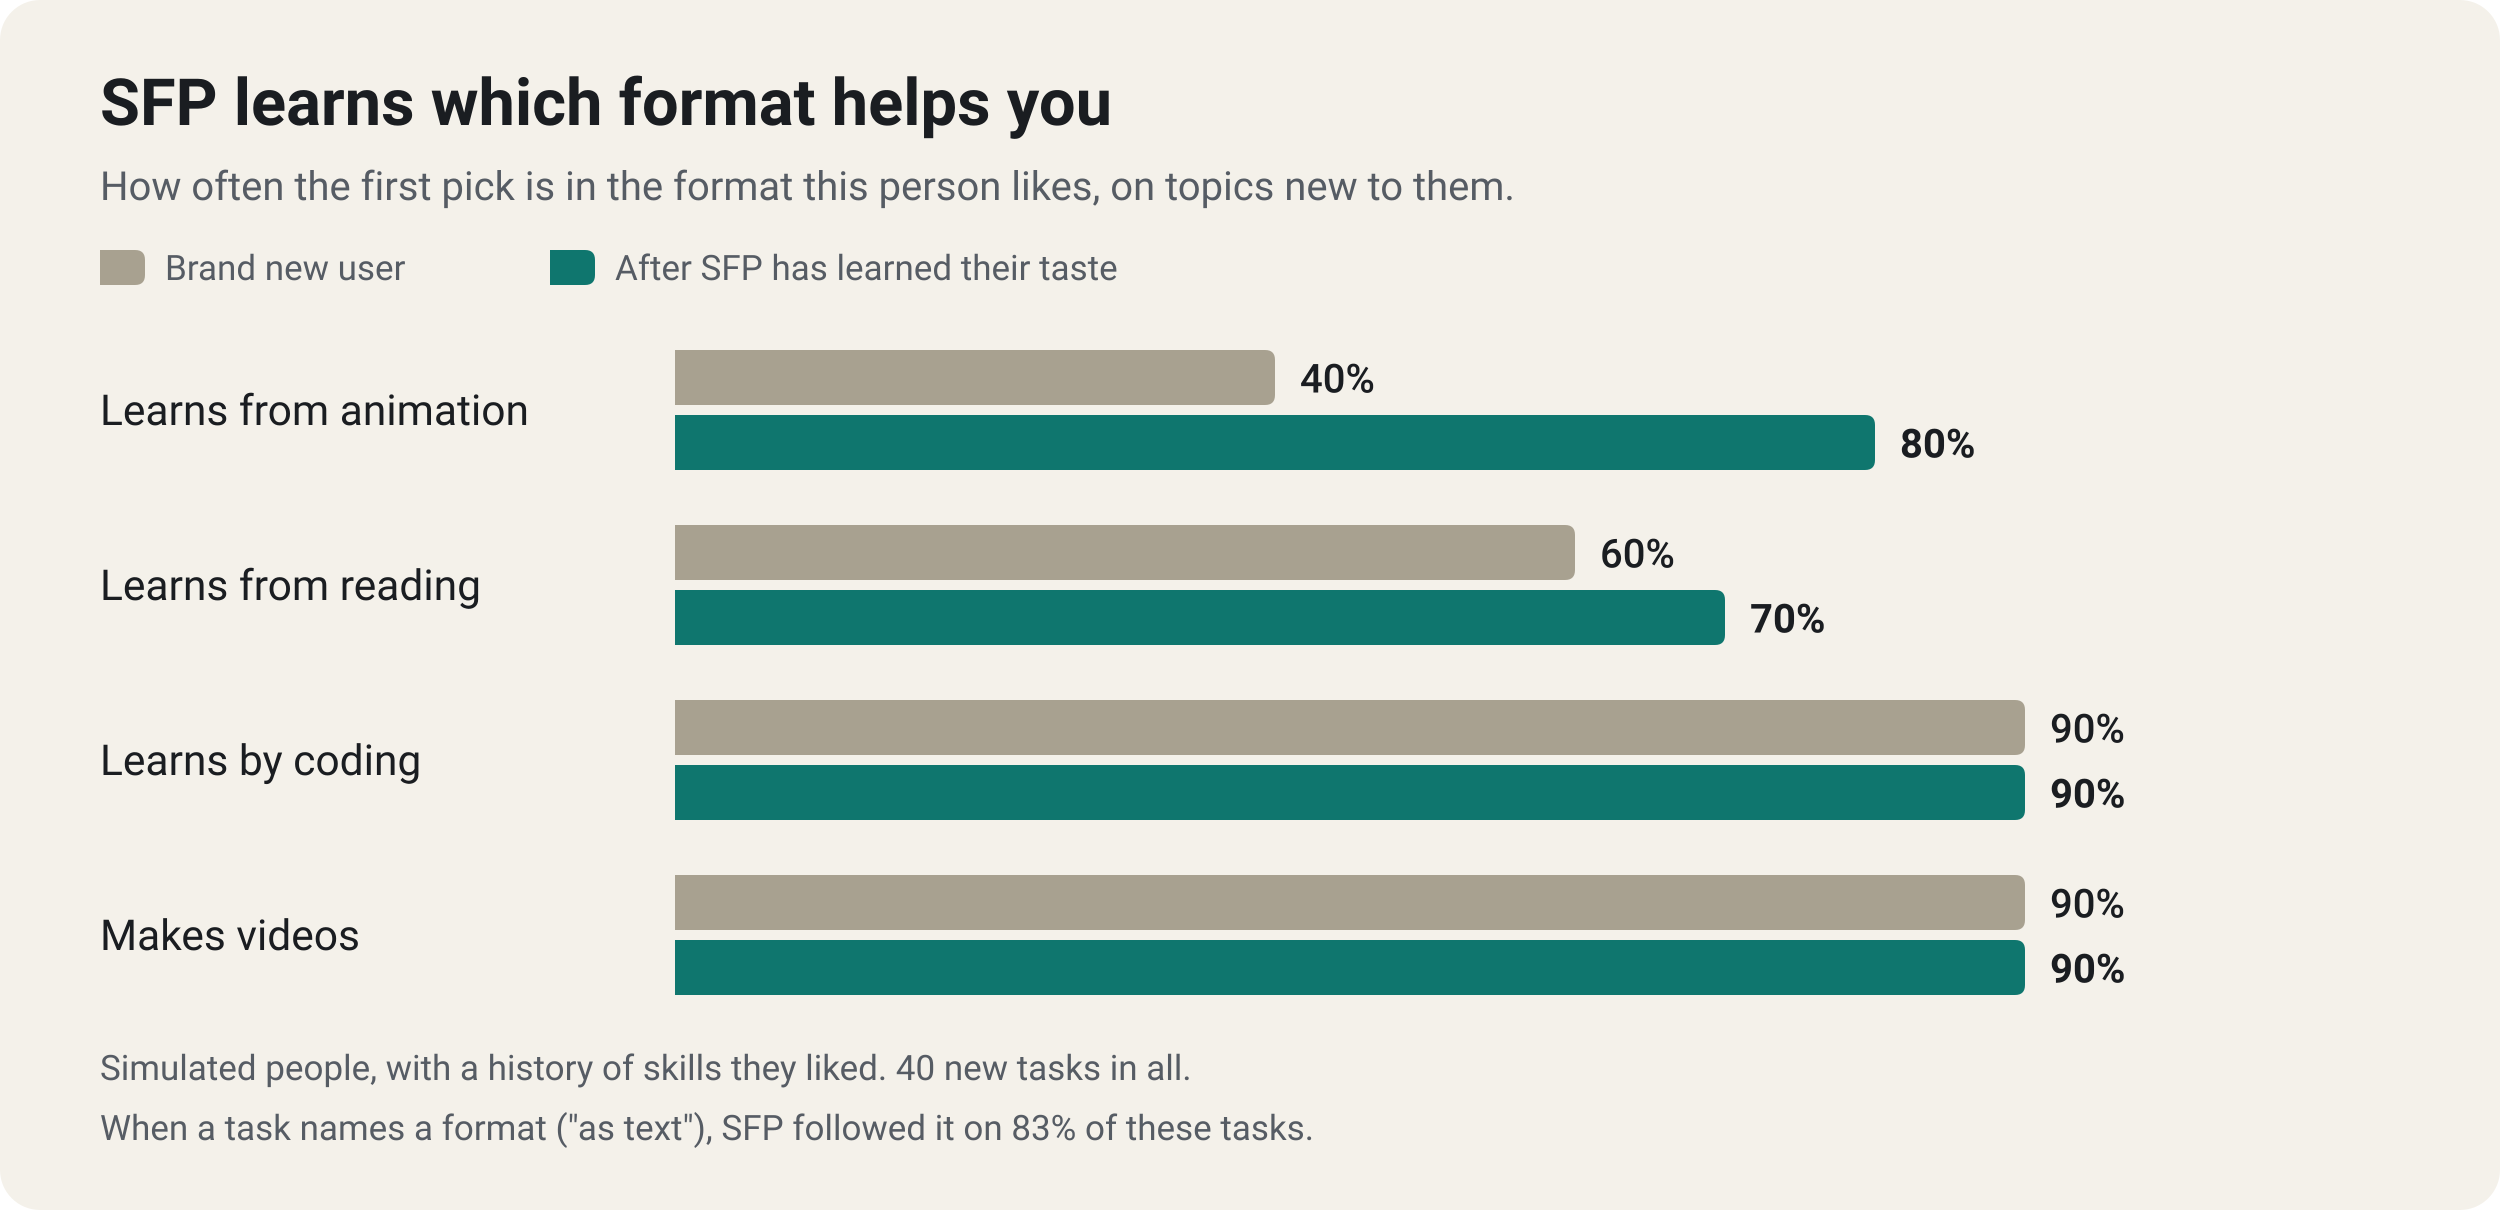
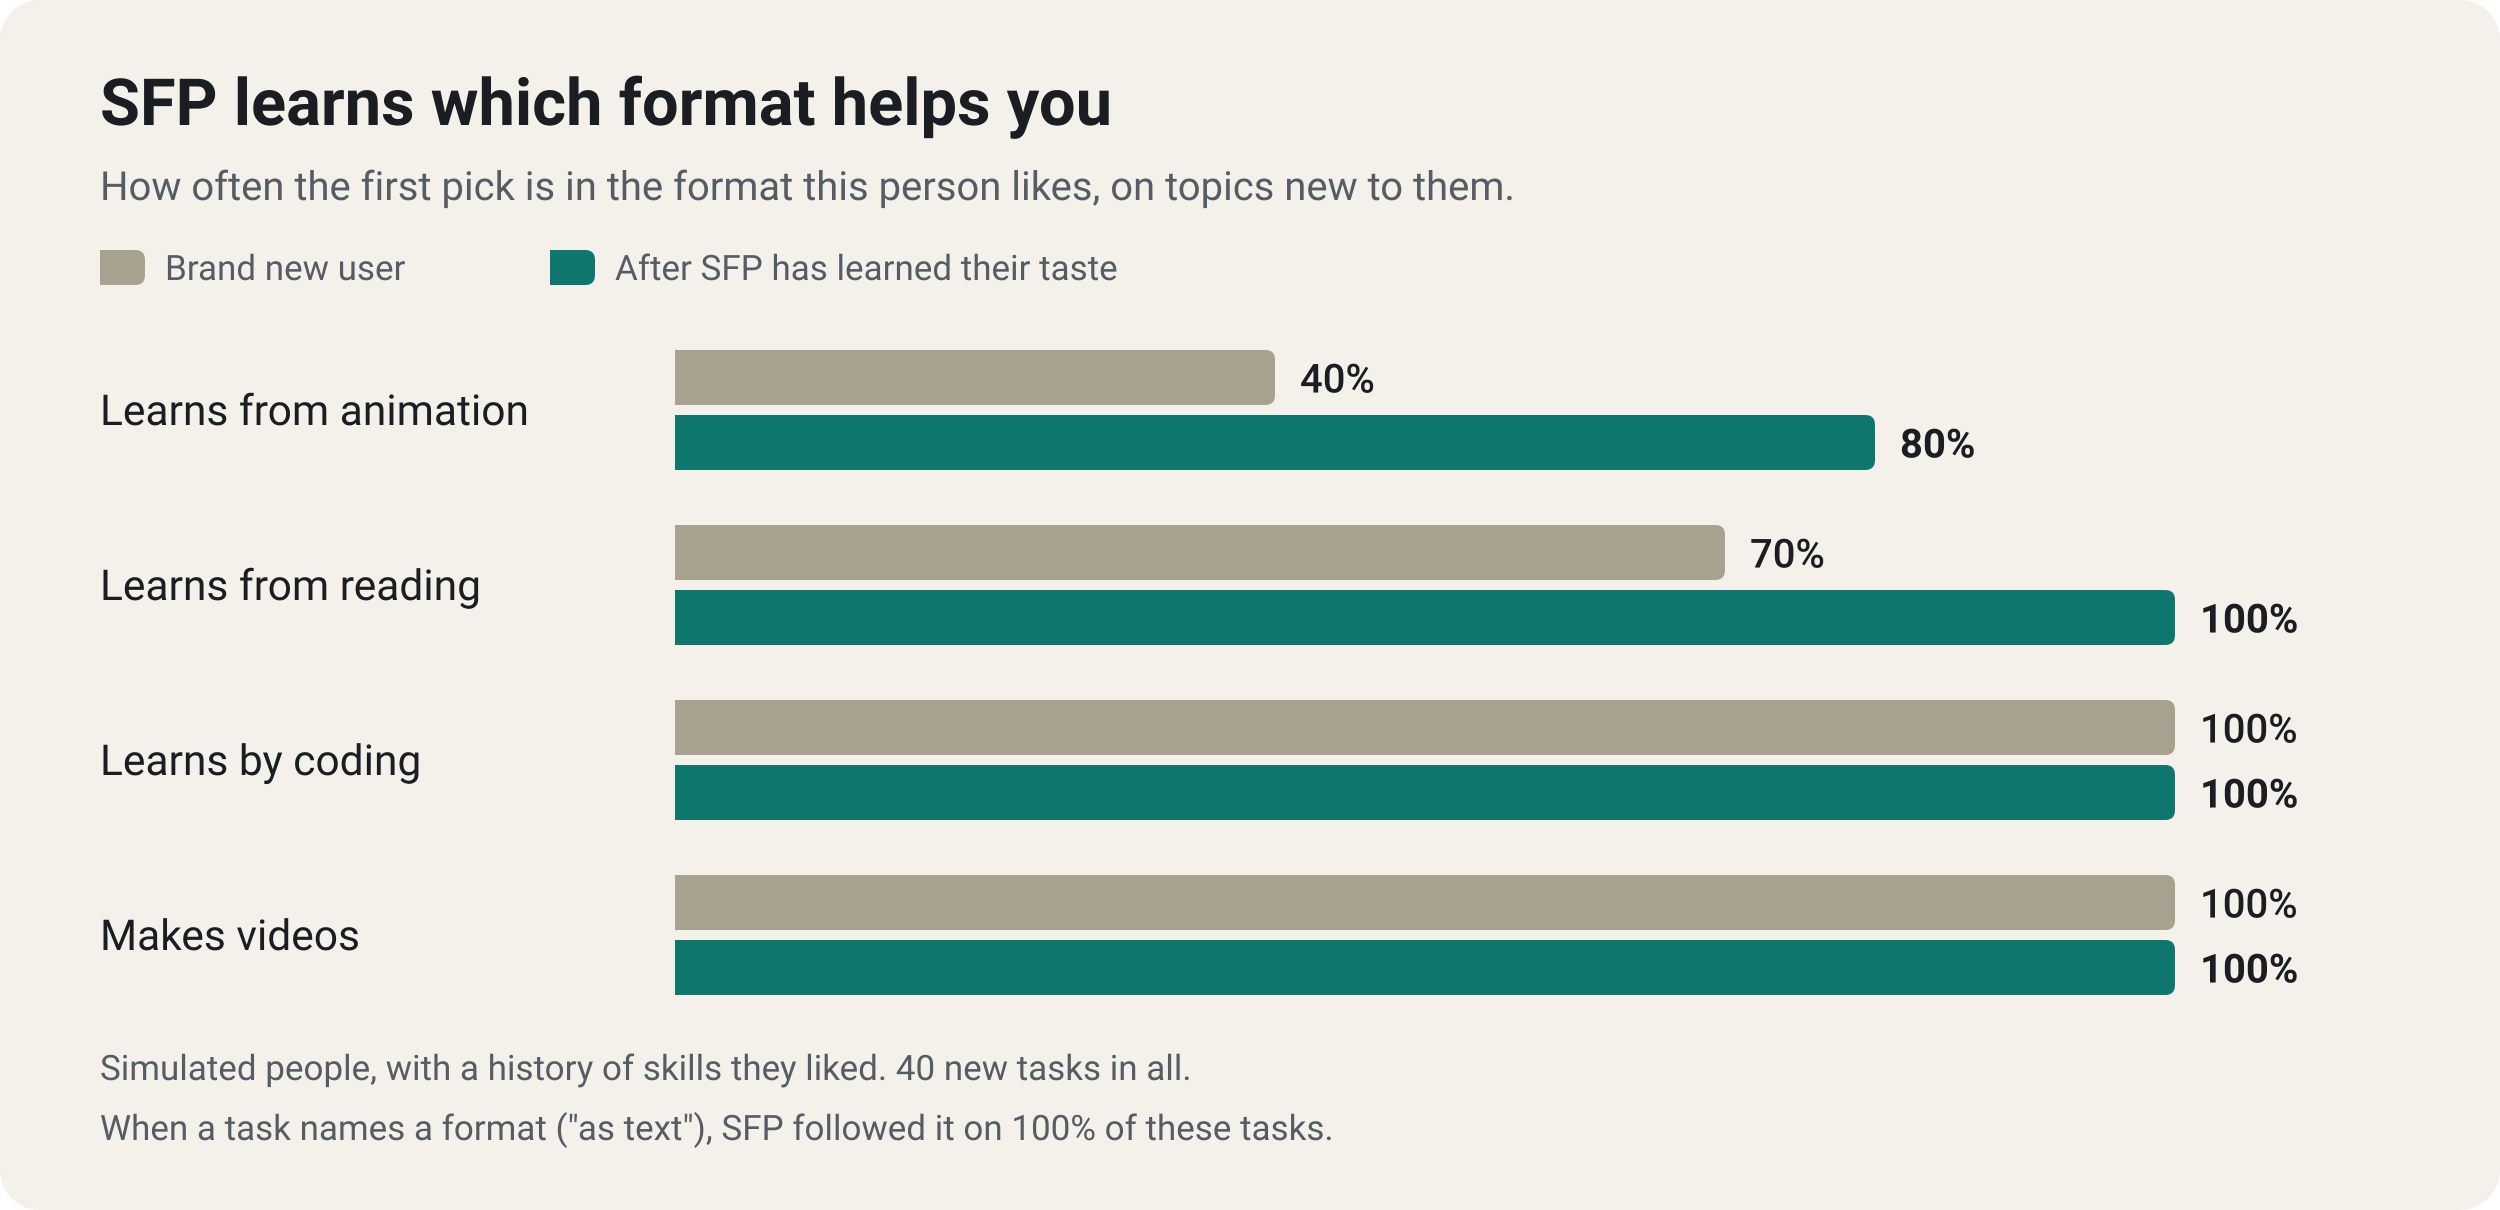
<svg xmlns="http://www.w3.org/2000/svg" width="1000" height="484" viewBox="0 0 1000 484" role="img" aria-labelledby="t d">
  <rect width="1000" height="484" rx="16" fill="#f4f1ea" />
  <text x="40" y="50" font-family="ui-sans-serif, system-ui, -apple-system, 'Segoe UI', Roboto, 'Helvetica Neue', Arial, sans-serif" font-size="26" font-weight="700" fill="#1a1d21" text-anchor="start">SFP learns which format helps you</text>
  <text x="40" y="80" font-family="ui-sans-serif, system-ui, -apple-system, 'Segoe UI', Roboto, 'Helvetica Neue', Arial, sans-serif" font-size="16" font-weight="400" fill="#565c64" text-anchor="start">How often the first pick is in the format this person likes, on topics new to them.</text>
  <path d="M40.0 100.0 H54.0 Q58.0 100.0 58.0 104.0 V110.0 Q58.0 114.0 54.0 114.0 H40.0 Z" fill="#a8a190" />
  <text x="66" y="112" font-family="ui-sans-serif, system-ui, -apple-system, 'Segoe UI', Roboto, 'Helvetica Neue', Arial, sans-serif" font-size="14" font-weight="400" fill="#565c64" text-anchor="start">Brand new user</text>
  <path d="M220.0 100.0 H234.0 Q238.0 100.0 238.0 104.0 V110.0 Q238.0 114.0 234.0 114.0 H220.0 Z" fill="#0f766e" />
  <text x="246" y="112" font-family="ui-sans-serif, system-ui, -apple-system, 'Segoe UI', Roboto, 'Helvetica Neue', Arial, sans-serif" font-size="14" font-weight="400" fill="#565c64" text-anchor="start">After SFP has learned their taste</text>
  <text x="40" y="170" font-family="ui-sans-serif, system-ui, -apple-system, 'Segoe UI', Roboto, 'Helvetica Neue', Arial, sans-serif" font-size="17" font-weight="400" fill="#1a1d21" text-anchor="start">Learns from animation</text>
  <path d="M270.0 140.0 H506.0 Q510.0 140.0 510.0 144.0 V158.0 Q510.0 162.0 506.0 162.0 H270.0 Z" fill="#a8a190" />
  <text x="520.0" y="157" font-family="ui-sans-serif, system-ui, -apple-system, 'Segoe UI', Roboto, 'Helvetica Neue', Arial, sans-serif" font-size="16" font-weight="500" fill="#1a1d21" text-anchor="start">40%</text>
  <path d="M270.0 166.0 H746.0 Q750.0 166.0 750.0 170.0 V184.0 Q750.0 188.0 746.0 188.0 H270.0 Z" fill="#0f766e" />
  <text x="760.0" y="183" font-family="ui-sans-serif, system-ui, -apple-system, 'Segoe UI', Roboto, 'Helvetica Neue', Arial, sans-serif" font-size="16" font-weight="700" fill="#1a1d21" text-anchor="start">80%</text>
  <text x="40" y="240" font-family="ui-sans-serif, system-ui, -apple-system, 'Segoe UI', Roboto, 'Helvetica Neue', Arial, sans-serif" font-size="17" font-weight="400" fill="#1a1d21" text-anchor="start">Learns from reading</text>
-   <path d="M270.0 210.0 H626.0 Q630.0 210.0 630.0 214.0 V228.0 Q630.0 232.0 626.0 232.0 H270.0 Z" fill="#a8a190" />
-   <text x="640.0" y="227" font-family="ui-sans-serif, system-ui, -apple-system, 'Segoe UI', Roboto, 'Helvetica Neue', Arial, sans-serif" font-size="16" font-weight="500" fill="#1a1d21" text-anchor="start">60%</text>
-   <path d="M270.0 236.0 H686.0 Q690.0 236.0 690.0 240.0 V254.0 Q690.0 258.0 686.0 258.0 H270.0 Z" fill="#0f766e" />
-   <text x="700.0" y="253" font-family="ui-sans-serif, system-ui, -apple-system, 'Segoe UI', Roboto, 'Helvetica Neue', Arial, sans-serif" font-size="16" font-weight="700" fill="#1a1d21" text-anchor="start">70%</text>
+   <path d="M270.0 210.0 H686.0 Q690.0 210.0 690.0 214.0 V228.0 Q690.0 232.0 686.0 232.0 H270.0 Z" fill="#a8a190" />
+   <text x="700.0" y="227" font-family="ui-sans-serif, system-ui, -apple-system, 'Segoe UI', Roboto, 'Helvetica Neue', Arial, sans-serif" font-size="16" font-weight="500" fill="#1a1d21" text-anchor="start">70%</text>
+   <path d="M270.0 236.0 H866.0 Q870.0 236.0 870.0 240.0 V254.0 Q870.0 258.0 866.0 258.0 H270.0 Z" fill="#0f766e" />
+   <text x="880.0" y="253" font-family="ui-sans-serif, system-ui, -apple-system, 'Segoe UI', Roboto, 'Helvetica Neue', Arial, sans-serif" font-size="16" font-weight="700" fill="#1a1d21" text-anchor="start">100%</text>
  <text x="40" y="310" font-family="ui-sans-serif, system-ui, -apple-system, 'Segoe UI', Roboto, 'Helvetica Neue', Arial, sans-serif" font-size="17" font-weight="400" fill="#1a1d21" text-anchor="start">Learns by coding</text>
-   <path d="M270.0 280.0 H806.0 Q810.0 280.0 810.0 284.0 V298.0 Q810.0 302.0 806.0 302.0 H270.0 Z" fill="#a8a190" />
-   <text x="820.0" y="297" font-family="ui-sans-serif, system-ui, -apple-system, 'Segoe UI', Roboto, 'Helvetica Neue', Arial, sans-serif" font-size="16" font-weight="500" fill="#1a1d21" text-anchor="start">90%</text>
-   <path d="M270.0 306.0 H806.0 Q810.0 306.0 810.0 310.0 V324.0 Q810.0 328.0 806.0 328.0 H270.0 Z" fill="#0f766e" />
-   <text x="820.0" y="323" font-family="ui-sans-serif, system-ui, -apple-system, 'Segoe UI', Roboto, 'Helvetica Neue', Arial, sans-serif" font-size="16" font-weight="700" fill="#1a1d21" text-anchor="start">90%</text>
+   <path d="M270.0 280.0 H866.0 Q870.0 280.0 870.0 284.0 V298.0 Q870.0 302.0 866.0 302.0 H270.0 Z" fill="#a8a190" />
+   <text x="880.0" y="297" font-family="ui-sans-serif, system-ui, -apple-system, 'Segoe UI', Roboto, 'Helvetica Neue', Arial, sans-serif" font-size="16" font-weight="500" fill="#1a1d21" text-anchor="start">100%</text>
+   <path d="M270.0 306.0 H866.0 Q870.0 306.0 870.0 310.0 V324.0 Q870.0 328.0 866.0 328.0 H270.0 Z" fill="#0f766e" />
+   <text x="880.0" y="323" font-family="ui-sans-serif, system-ui, -apple-system, 'Segoe UI', Roboto, 'Helvetica Neue', Arial, sans-serif" font-size="16" font-weight="700" fill="#1a1d21" text-anchor="start">100%</text>
  <text x="40" y="380" font-family="ui-sans-serif, system-ui, -apple-system, 'Segoe UI', Roboto, 'Helvetica Neue', Arial, sans-serif" font-size="17" font-weight="400" fill="#1a1d21" text-anchor="start">Makes videos</text>
-   <path d="M270.0 350.0 H806.0 Q810.0 350.0 810.0 354.0 V368.0 Q810.0 372.0 806.0 372.0 H270.0 Z" fill="#a8a190" />
-   <text x="820.0" y="367" font-family="ui-sans-serif, system-ui, -apple-system, 'Segoe UI', Roboto, 'Helvetica Neue', Arial, sans-serif" font-size="16" font-weight="500" fill="#1a1d21" text-anchor="start">90%</text>
-   <path d="M270.0 376.0 H806.0 Q810.0 376.0 810.0 380.0 V394.0 Q810.0 398.0 806.0 398.0 H270.0 Z" fill="#0f766e" />
-   <text x="820.0" y="393" font-family="ui-sans-serif, system-ui, -apple-system, 'Segoe UI', Roboto, 'Helvetica Neue', Arial, sans-serif" font-size="16" font-weight="700" fill="#1a1d21" text-anchor="start">90%</text>
+   <path d="M270.0 350.0 H866.0 Q870.0 350.0 870.0 354.0 V368.0 Q870.0 372.0 866.0 372.0 H270.0 Z" fill="#a8a190" />
+   <text x="880.0" y="367" font-family="ui-sans-serif, system-ui, -apple-system, 'Segoe UI', Roboto, 'Helvetica Neue', Arial, sans-serif" font-size="16" font-weight="500" fill="#1a1d21" text-anchor="start">100%</text>
+   <path d="M270.0 376.0 H866.0 Q870.0 376.0 870.0 380.0 V394.0 Q870.0 398.0 866.0 398.0 H270.0 Z" fill="#0f766e" />
+   <text x="880.0" y="393" font-family="ui-sans-serif, system-ui, -apple-system, 'Segoe UI', Roboto, 'Helvetica Neue', Arial, sans-serif" font-size="16" font-weight="700" fill="#1a1d21" text-anchor="start">100%</text>
  <text x="40" y="432" font-family="ui-sans-serif, system-ui, -apple-system, 'Segoe UI', Roboto, 'Helvetica Neue', Arial, sans-serif" font-size="14" font-weight="400" fill="#565c64" text-anchor="start">Simulated people, with a history of skills they liked. 40 new tasks in all.</text>
-   <text x="40" y="456" font-family="ui-sans-serif, system-ui, -apple-system, 'Segoe UI', Roboto, 'Helvetica Neue', Arial, sans-serif" font-size="14" font-weight="400" fill="#565c64" text-anchor="start">When a task names a format ("as text"), SFP followed it on 83% of these tasks.</text>
+   <text x="40" y="456" font-family="ui-sans-serif, system-ui, -apple-system, 'Segoe UI', Roboto, 'Helvetica Neue', Arial, sans-serif" font-size="14" font-weight="400" fill="#565c64" text-anchor="start">When a task names a format ("as text"), SFP followed it on 100% of these tasks.</text>
</svg>
